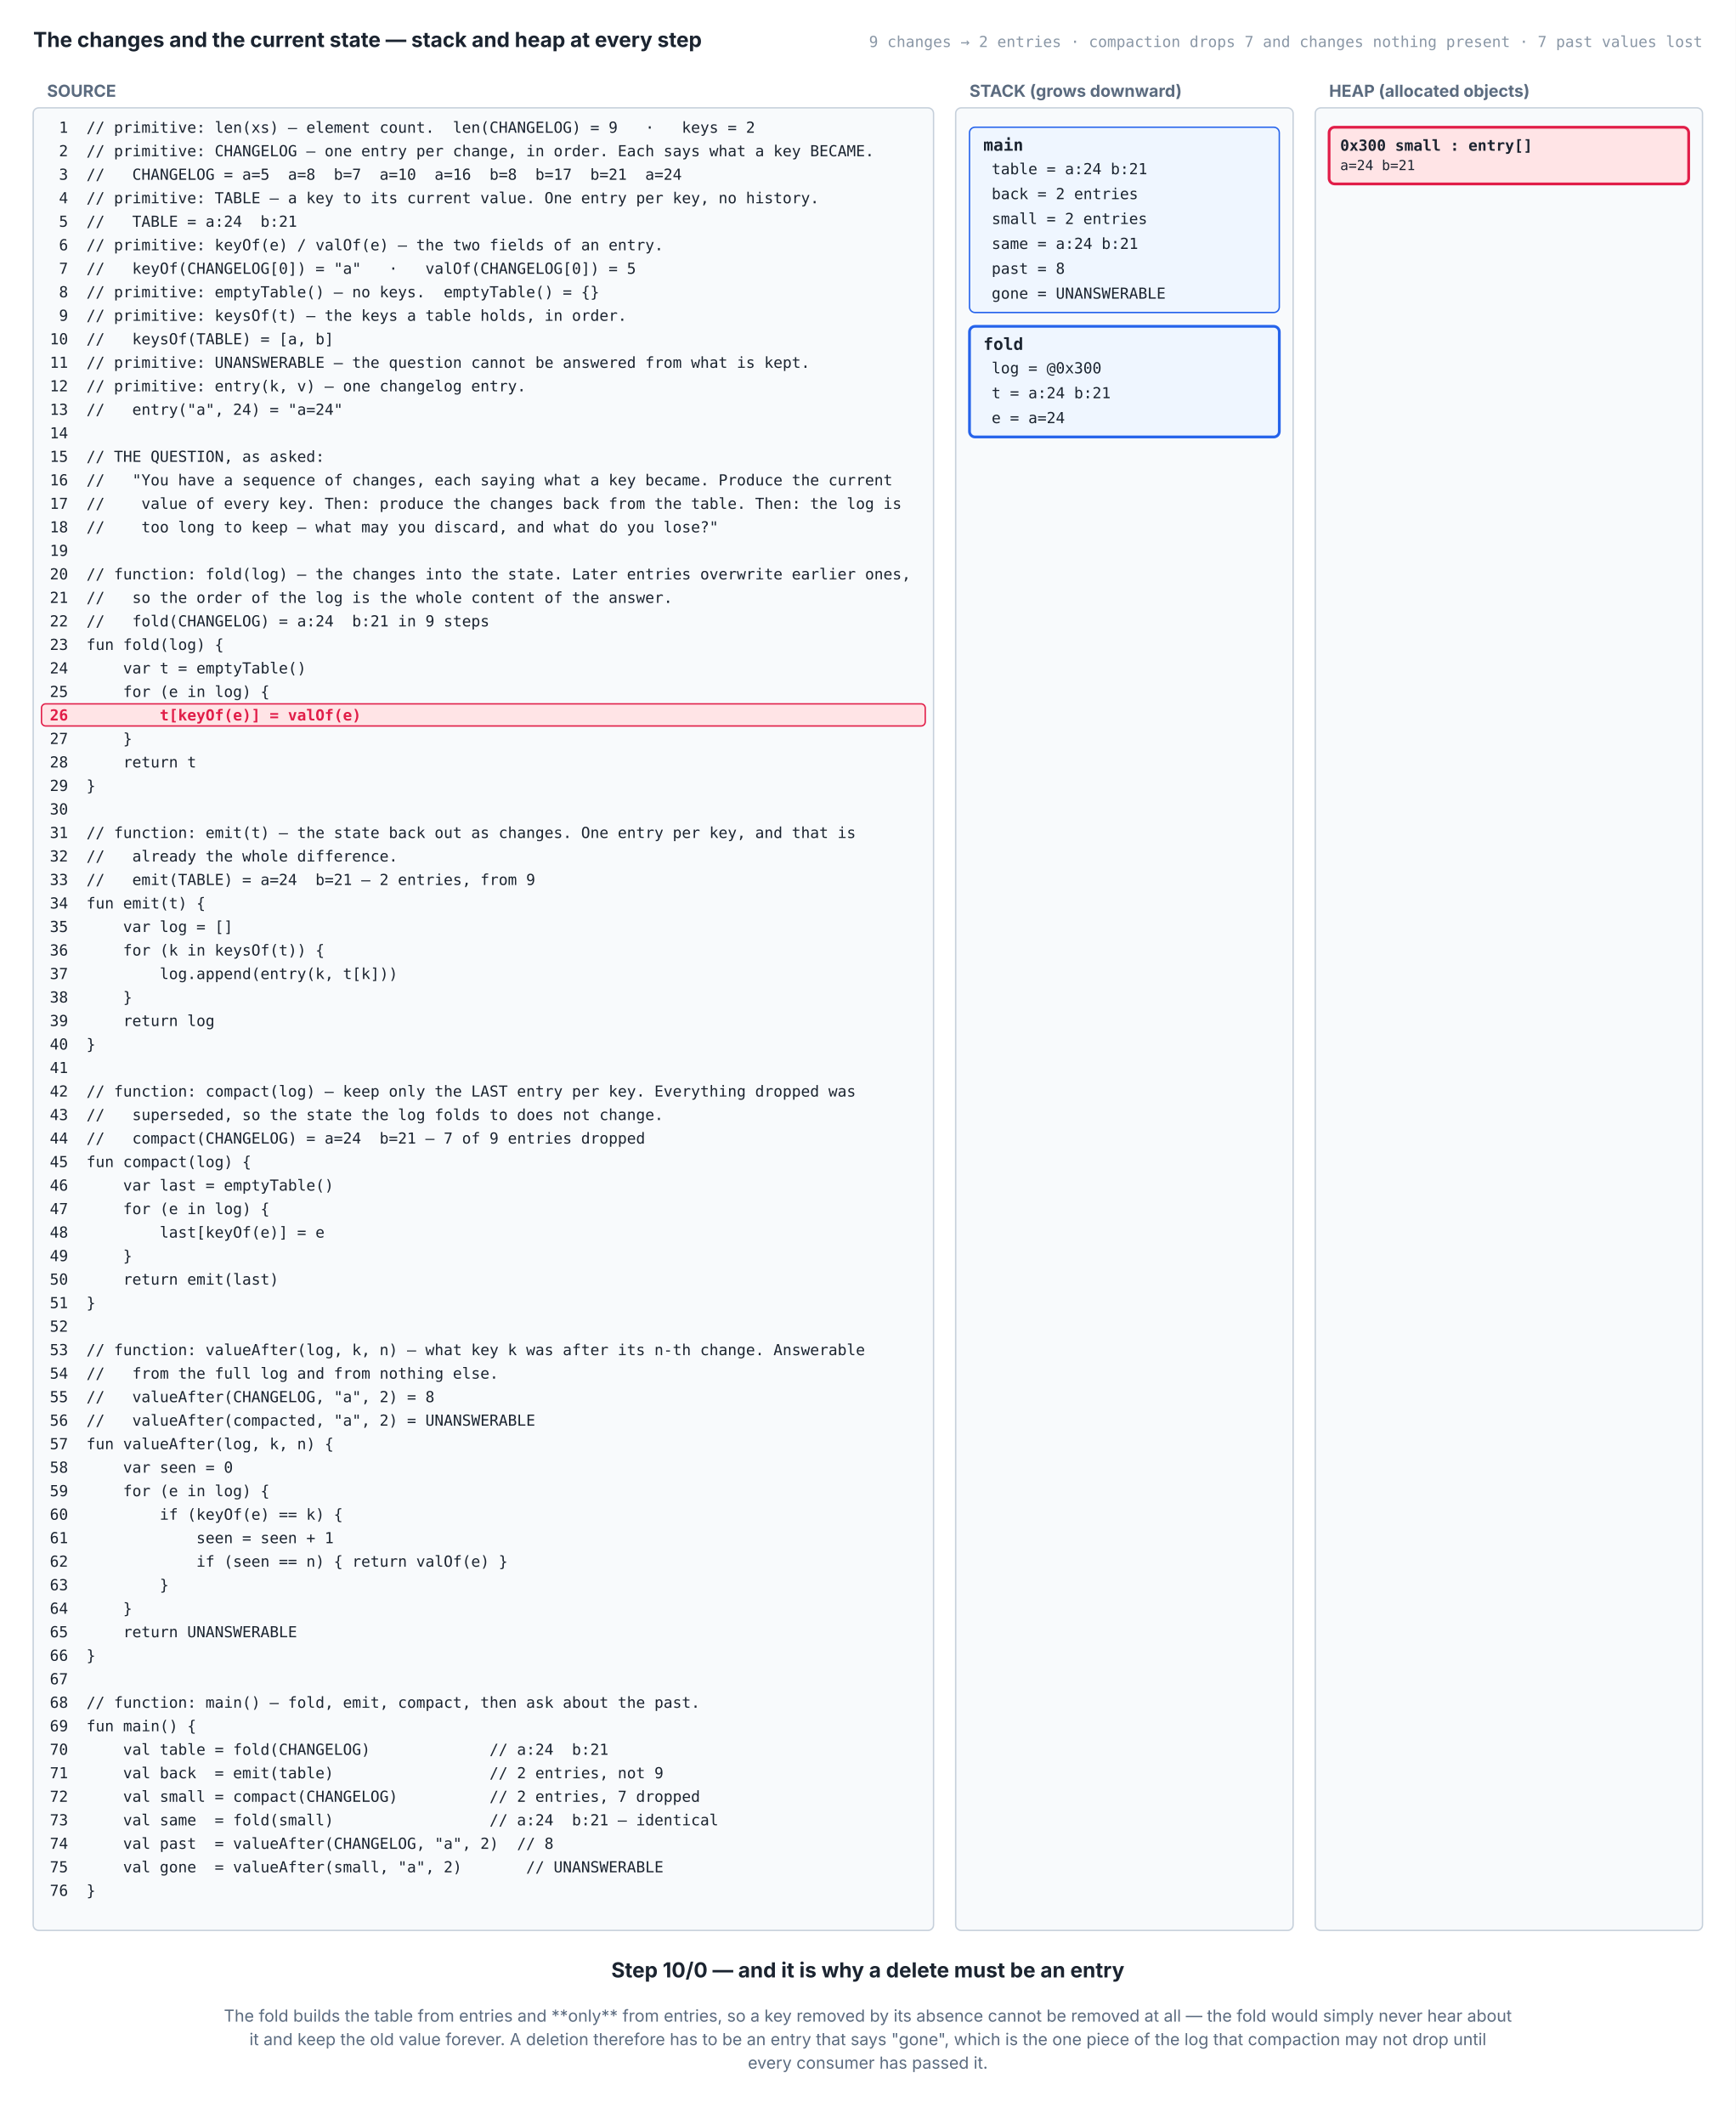
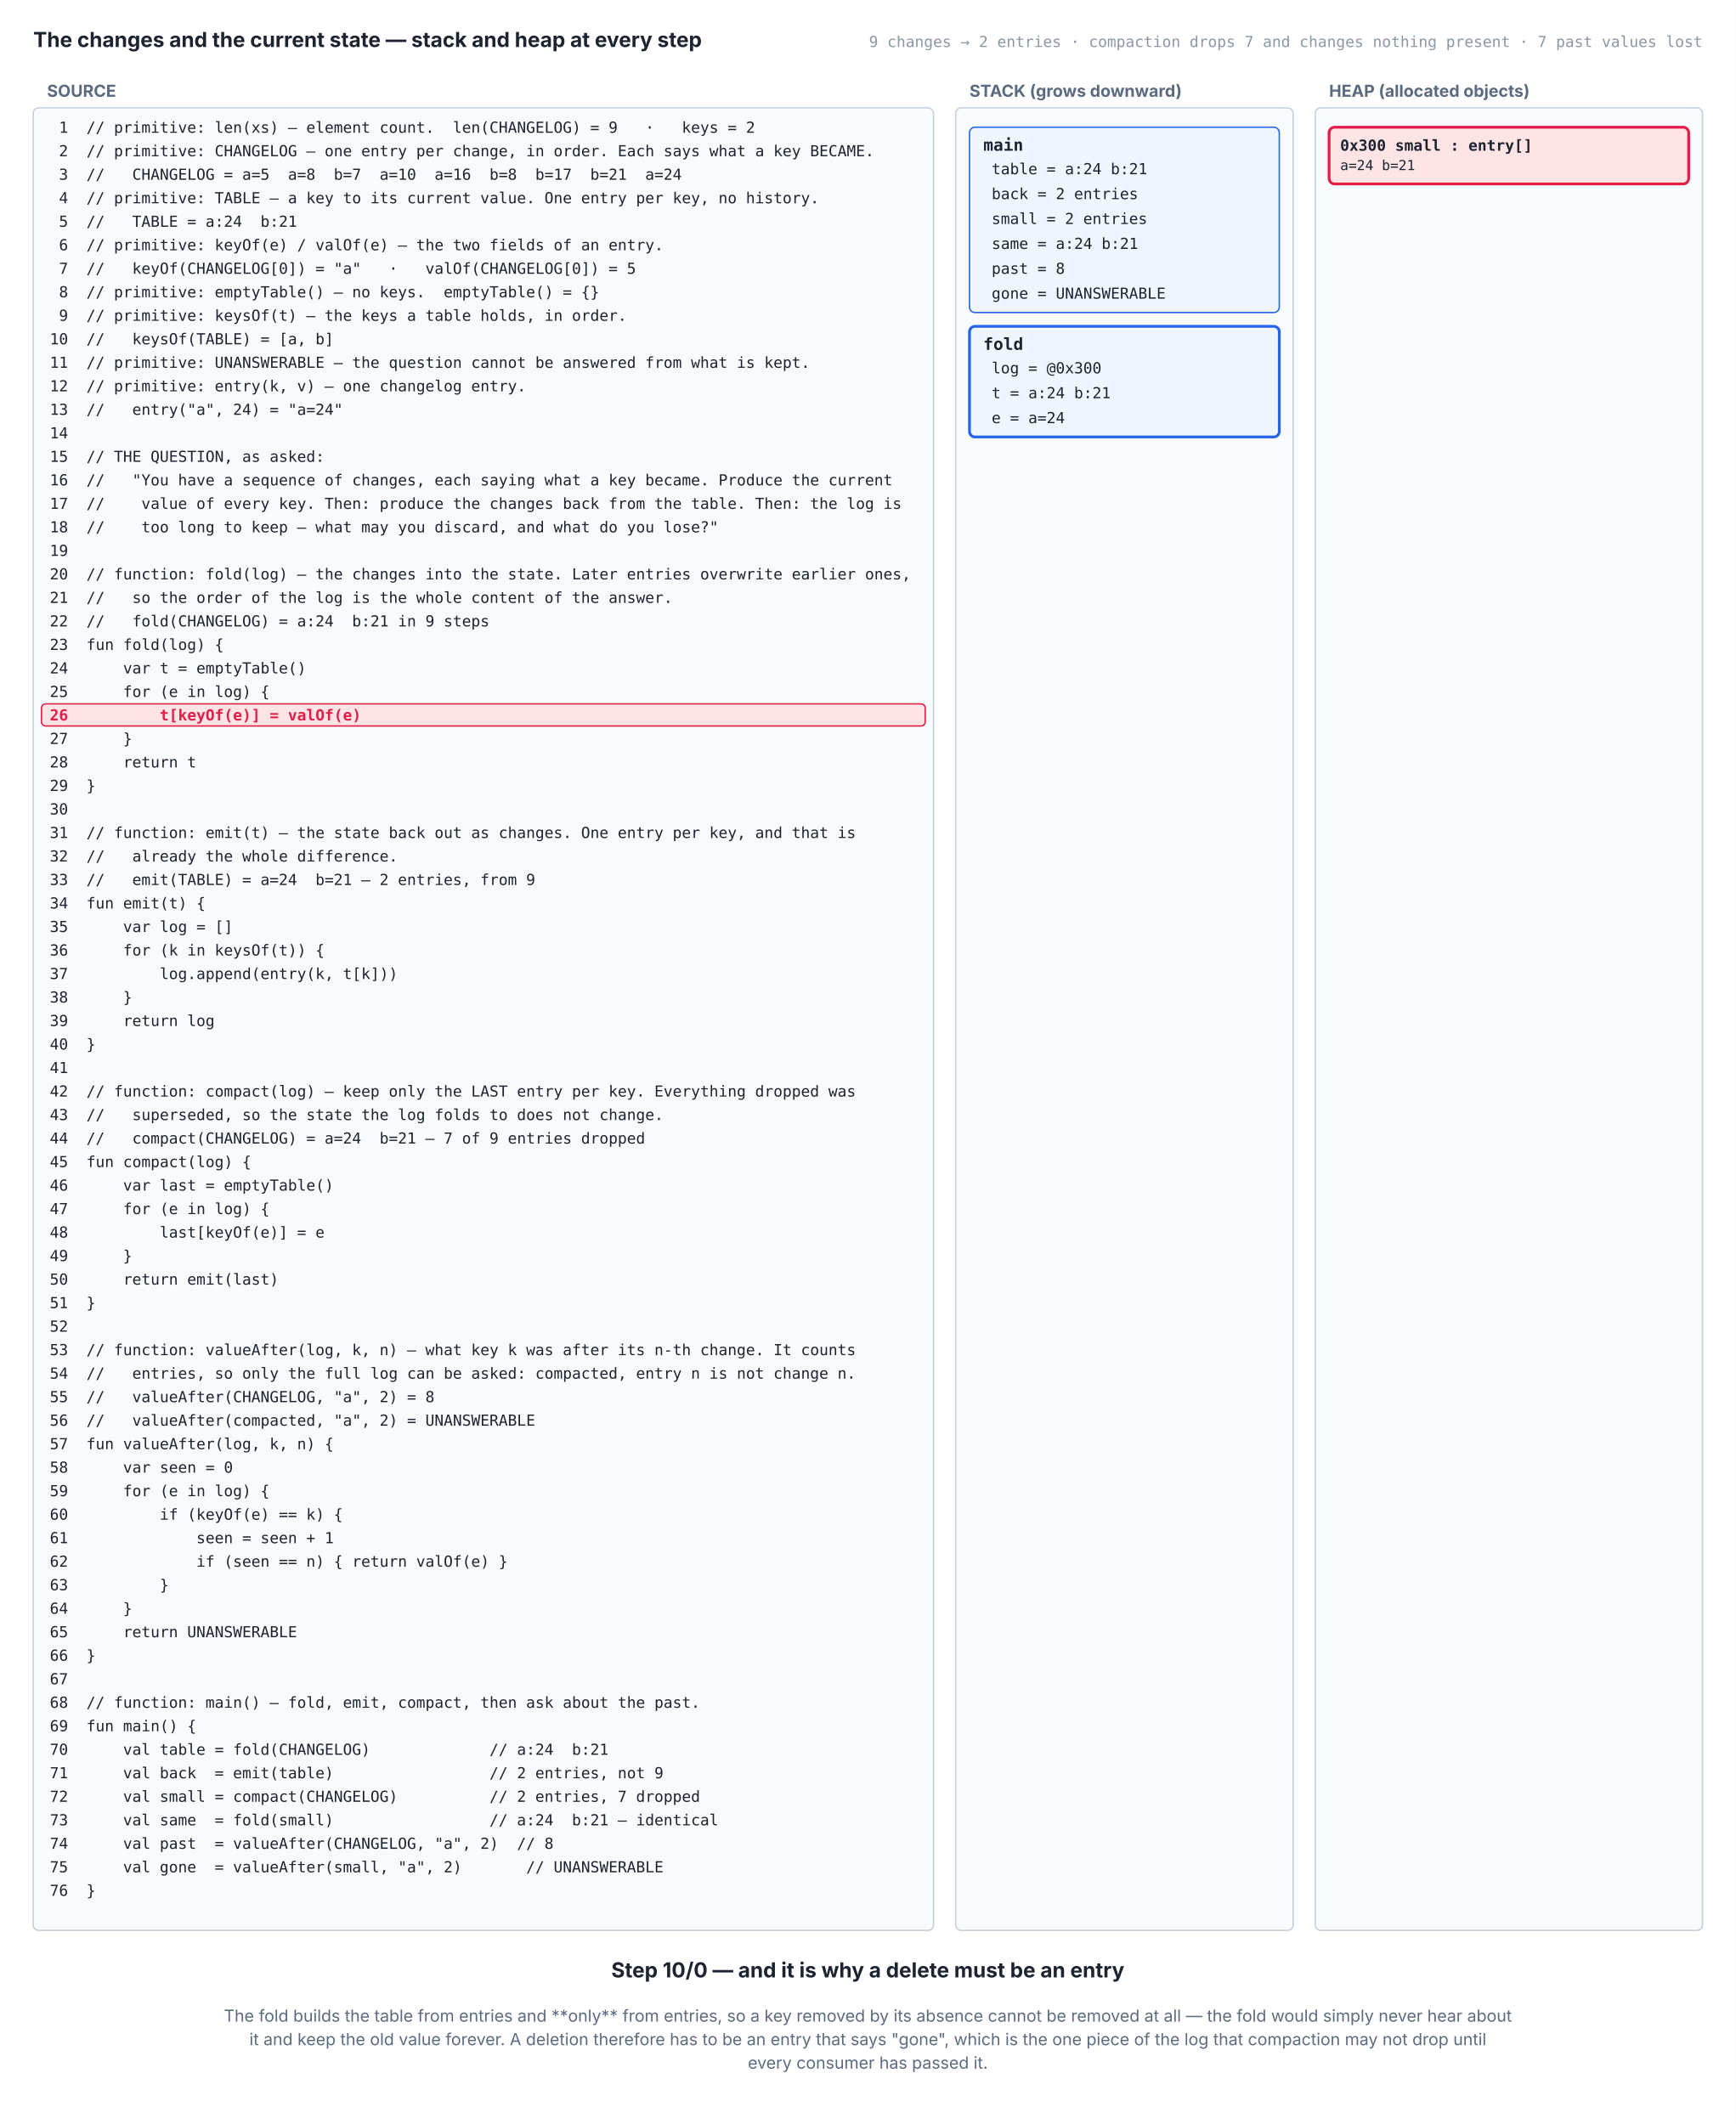
<svg xmlns="http://www.w3.org/2000/svg" viewBox="0 0 1255 1536" width="1255" height="1536" role="img" aria-label="and it is why a delete must be an entry">
  <rect width="1255" height="1536" fill="#ffffff" />
  <text x="24" y="34" font-family="system-ui,-apple-system,Segoe UI,sans-serif" font-size="15" font-weight="700" fill="#1b2430" text-anchor="start">The changes and the current state — stack and heap at every step</text>
  <text x="1231" y="34" font-family="ui-monospace,SFMono-Regular,Menlo,Consolas,monospace" font-size="11" font-weight="400" fill="#8a97a6" text-anchor="end">9 changes → 2 entries · compaction drops 7 and changes nothing present · 7 past values lost</text>
  <rect x="24" y="78" width="651" height="1318" rx="4" fill="#f8fafc" stroke="#c6d0db" stroke-width="1" />
  <text x="34" y="70" font-family="system-ui,-apple-system,Segoe UI,sans-serif" font-size="12" font-weight="700" fill="#5b6b7f" text-anchor="start">SOURCE</text>
  <text x="36" y="96" font-family="ui-monospace,SFMono-Regular,Menlo,Consolas,monospace" font-size="11" font-weight="400" fill="#1b2430" text-anchor="start" xml:space="preserve"> 1  // primitive: len(xs) — element count.  len(CHANGELOG) = 9   ·   keys = 2</text>
  <text x="36" y="113" font-family="ui-monospace,SFMono-Regular,Menlo,Consolas,monospace" font-size="11" font-weight="400" fill="#1b2430" text-anchor="start" xml:space="preserve"> 2  // primitive: CHANGELOG — one entry per change, in order. Each says what a key BECAME.</text>
  <text x="36" y="130" font-family="ui-monospace,SFMono-Regular,Menlo,Consolas,monospace" font-size="11" font-weight="400" fill="#1b2430" text-anchor="start" xml:space="preserve"> 3  //   CHANGELOG = a=5  a=8  b=7  a=10  a=16  b=8  b=17  b=21  a=24</text>
  <text x="36" y="147" font-family="ui-monospace,SFMono-Regular,Menlo,Consolas,monospace" font-size="11" font-weight="400" fill="#1b2430" text-anchor="start" xml:space="preserve"> 4  // primitive: TABLE — a key to its current value. One entry per key, no history.</text>
  <text x="36" y="164" font-family="ui-monospace,SFMono-Regular,Menlo,Consolas,monospace" font-size="11" font-weight="400" fill="#1b2430" text-anchor="start" xml:space="preserve"> 5  //   TABLE = a:24  b:21</text>
  <text x="36" y="181" font-family="ui-monospace,SFMono-Regular,Menlo,Consolas,monospace" font-size="11" font-weight="400" fill="#1b2430" text-anchor="start" xml:space="preserve"> 6  // primitive: keyOf(e) / valOf(e) — the two fields of an entry.</text>
  <text x="36" y="198" font-family="ui-monospace,SFMono-Regular,Menlo,Consolas,monospace" font-size="11" font-weight="400" fill="#1b2430" text-anchor="start" xml:space="preserve"> 7  //   keyOf(CHANGELOG[0]) = "a"   ·   valOf(CHANGELOG[0]) = 5</text>
  <text x="36" y="215" font-family="ui-monospace,SFMono-Regular,Menlo,Consolas,monospace" font-size="11" font-weight="400" fill="#1b2430" text-anchor="start" xml:space="preserve"> 8  // primitive: emptyTable() — no keys.  emptyTable() = {}</text>
  <text x="36" y="232" font-family="ui-monospace,SFMono-Regular,Menlo,Consolas,monospace" font-size="11" font-weight="400" fill="#1b2430" text-anchor="start" xml:space="preserve"> 9  // primitive: keysOf(t) — the keys a table holds, in order.</text>
  <text x="36" y="249" font-family="ui-monospace,SFMono-Regular,Menlo,Consolas,monospace" font-size="11" font-weight="400" fill="#1b2430" text-anchor="start" xml:space="preserve">10  //   keysOf(TABLE) = [a, b]</text>
  <text x="36" y="266" font-family="ui-monospace,SFMono-Regular,Menlo,Consolas,monospace" font-size="11" font-weight="400" fill="#1b2430" text-anchor="start" xml:space="preserve">11  // primitive: UNANSWERABLE — the question cannot be answered from what is kept.</text>
  <text x="36" y="283" font-family="ui-monospace,SFMono-Regular,Menlo,Consolas,monospace" font-size="11" font-weight="400" fill="#1b2430" text-anchor="start" xml:space="preserve">12  // primitive: entry(k, v) — one changelog entry.</text>
  <text x="36" y="300" font-family="ui-monospace,SFMono-Regular,Menlo,Consolas,monospace" font-size="11" font-weight="400" fill="#1b2430" text-anchor="start" xml:space="preserve">13  //   entry("a", 24) = "a=24"</text>
  <text x="36" y="317" font-family="ui-monospace,SFMono-Regular,Menlo,Consolas,monospace" font-size="11" font-weight="400" fill="#1b2430" text-anchor="start" xml:space="preserve">14  </text>
  <text x="36" y="334" font-family="ui-monospace,SFMono-Regular,Menlo,Consolas,monospace" font-size="11" font-weight="400" fill="#1b2430" text-anchor="start" xml:space="preserve">15  // THE QUESTION, as asked:</text>
  <text x="36" y="351" font-family="ui-monospace,SFMono-Regular,Menlo,Consolas,monospace" font-size="11" font-weight="400" fill="#1b2430" text-anchor="start" xml:space="preserve">16  //   "You have a sequence of changes, each saying what a key became. Produce the current</text>
  <text x="36" y="368" font-family="ui-monospace,SFMono-Regular,Menlo,Consolas,monospace" font-size="11" font-weight="400" fill="#1b2430" text-anchor="start" xml:space="preserve">17  //    value of every key. Then: produce the changes back from the table. Then: the log is</text>
  <text x="36" y="385" font-family="ui-monospace,SFMono-Regular,Menlo,Consolas,monospace" font-size="11" font-weight="400" fill="#1b2430" text-anchor="start" xml:space="preserve">18  //    too long to keep — what may you discard, and what do you lose?"</text>
  <text x="36" y="402" font-family="ui-monospace,SFMono-Regular,Menlo,Consolas,monospace" font-size="11" font-weight="400" fill="#1b2430" text-anchor="start" xml:space="preserve">19  </text>
  <text x="36" y="419" font-family="ui-monospace,SFMono-Regular,Menlo,Consolas,monospace" font-size="11" font-weight="400" fill="#1b2430" text-anchor="start" xml:space="preserve">20  // function: fold(log) — the changes into the state. Later entries overwrite earlier ones,</text>
  <text x="36" y="436" font-family="ui-monospace,SFMono-Regular,Menlo,Consolas,monospace" font-size="11" font-weight="400" fill="#1b2430" text-anchor="start" xml:space="preserve">21  //   so the order of the log is the whole content of the answer.</text>
  <text x="36" y="453" font-family="ui-monospace,SFMono-Regular,Menlo,Consolas,monospace" font-size="11" font-weight="400" fill="#1b2430" text-anchor="start" xml:space="preserve">22  //   fold(CHANGELOG) = a:24  b:21 in 9 steps</text>
  <text x="36" y="470" font-family="ui-monospace,SFMono-Regular,Menlo,Consolas,monospace" font-size="11" font-weight="400" fill="#1b2430" text-anchor="start" xml:space="preserve">23  fun fold(log) {</text>
  <text x="36" y="487" font-family="ui-monospace,SFMono-Regular,Menlo,Consolas,monospace" font-size="11" font-weight="400" fill="#1b2430" text-anchor="start" xml:space="preserve">24      var t = emptyTable()</text>
  <text x="36" y="504" font-family="ui-monospace,SFMono-Regular,Menlo,Consolas,monospace" font-size="11" font-weight="400" fill="#1b2430" text-anchor="start" xml:space="preserve">25      for (e in log) {</text>
  <rect x="30" y="509" width="639" height="16" rx="3" fill="#ffe4e6" stroke="#e11d48" stroke-width="1" />
  <text x="36" y="521" font-family="ui-monospace,SFMono-Regular,Menlo,Consolas,monospace" font-size="11" font-weight="700" fill="#e11d48" text-anchor="start" xml:space="preserve">26          t[keyOf(e)] = valOf(e)</text>
  <text x="36" y="538" font-family="ui-monospace,SFMono-Regular,Menlo,Consolas,monospace" font-size="11" font-weight="400" fill="#1b2430" text-anchor="start" xml:space="preserve">27      }</text>
  <text x="36" y="555" font-family="ui-monospace,SFMono-Regular,Menlo,Consolas,monospace" font-size="11" font-weight="400" fill="#1b2430" text-anchor="start" xml:space="preserve">28      return t</text>
  <text x="36" y="572" font-family="ui-monospace,SFMono-Regular,Menlo,Consolas,monospace" font-size="11" font-weight="400" fill="#1b2430" text-anchor="start" xml:space="preserve">29  }</text>
  <text x="36" y="589" font-family="ui-monospace,SFMono-Regular,Menlo,Consolas,monospace" font-size="11" font-weight="400" fill="#1b2430" text-anchor="start" xml:space="preserve">30  </text>
  <text x="36" y="606" font-family="ui-monospace,SFMono-Regular,Menlo,Consolas,monospace" font-size="11" font-weight="400" fill="#1b2430" text-anchor="start" xml:space="preserve">31  // function: emit(t) — the state back out as changes. One entry per key, and that is</text>
  <text x="36" y="623" font-family="ui-monospace,SFMono-Regular,Menlo,Consolas,monospace" font-size="11" font-weight="400" fill="#1b2430" text-anchor="start" xml:space="preserve">32  //   already the whole difference.</text>
  <text x="36" y="640" font-family="ui-monospace,SFMono-Regular,Menlo,Consolas,monospace" font-size="11" font-weight="400" fill="#1b2430" text-anchor="start" xml:space="preserve">33  //   emit(TABLE) = a=24  b=21 — 2 entries, from 9</text>
  <text x="36" y="657" font-family="ui-monospace,SFMono-Regular,Menlo,Consolas,monospace" font-size="11" font-weight="400" fill="#1b2430" text-anchor="start" xml:space="preserve">34  fun emit(t) {</text>
  <text x="36" y="674" font-family="ui-monospace,SFMono-Regular,Menlo,Consolas,monospace" font-size="11" font-weight="400" fill="#1b2430" text-anchor="start" xml:space="preserve">35      var log = []</text>
  <text x="36" y="691" font-family="ui-monospace,SFMono-Regular,Menlo,Consolas,monospace" font-size="11" font-weight="400" fill="#1b2430" text-anchor="start" xml:space="preserve">36      for (k in keysOf(t)) {</text>
  <text x="36" y="708" font-family="ui-monospace,SFMono-Regular,Menlo,Consolas,monospace" font-size="11" font-weight="400" fill="#1b2430" text-anchor="start" xml:space="preserve">37          log.append(entry(k, t[k]))</text>
  <text x="36" y="725" font-family="ui-monospace,SFMono-Regular,Menlo,Consolas,monospace" font-size="11" font-weight="400" fill="#1b2430" text-anchor="start" xml:space="preserve">38      }</text>
  <text x="36" y="742" font-family="ui-monospace,SFMono-Regular,Menlo,Consolas,monospace" font-size="11" font-weight="400" fill="#1b2430" text-anchor="start" xml:space="preserve">39      return log</text>
  <text x="36" y="759" font-family="ui-monospace,SFMono-Regular,Menlo,Consolas,monospace" font-size="11" font-weight="400" fill="#1b2430" text-anchor="start" xml:space="preserve">40  }</text>
  <text x="36" y="776" font-family="ui-monospace,SFMono-Regular,Menlo,Consolas,monospace" font-size="11" font-weight="400" fill="#1b2430" text-anchor="start" xml:space="preserve">41  </text>
  <text x="36" y="793" font-family="ui-monospace,SFMono-Regular,Menlo,Consolas,monospace" font-size="11" font-weight="400" fill="#1b2430" text-anchor="start" xml:space="preserve">42  // function: compact(log) — keep only the LAST entry per key. Everything dropped was</text>
  <text x="36" y="810" font-family="ui-monospace,SFMono-Regular,Menlo,Consolas,monospace" font-size="11" font-weight="400" fill="#1b2430" text-anchor="start" xml:space="preserve">43  //   superseded, so the state the log folds to does not change.</text>
  <text x="36" y="827" font-family="ui-monospace,SFMono-Regular,Menlo,Consolas,monospace" font-size="11" font-weight="400" fill="#1b2430" text-anchor="start" xml:space="preserve">44  //   compact(CHANGELOG) = a=24  b=21 — 7 of 9 entries dropped</text>
  <text x="36" y="844" font-family="ui-monospace,SFMono-Regular,Menlo,Consolas,monospace" font-size="11" font-weight="400" fill="#1b2430" text-anchor="start" xml:space="preserve">45  fun compact(log) {</text>
  <text x="36" y="861" font-family="ui-monospace,SFMono-Regular,Menlo,Consolas,monospace" font-size="11" font-weight="400" fill="#1b2430" text-anchor="start" xml:space="preserve">46      var last = emptyTable()</text>
  <text x="36" y="878" font-family="ui-monospace,SFMono-Regular,Menlo,Consolas,monospace" font-size="11" font-weight="400" fill="#1b2430" text-anchor="start" xml:space="preserve">47      for (e in log) {</text>
  <text x="36" y="895" font-family="ui-monospace,SFMono-Regular,Menlo,Consolas,monospace" font-size="11" font-weight="400" fill="#1b2430" text-anchor="start" xml:space="preserve">48          last[keyOf(e)] = e</text>
  <text x="36" y="912" font-family="ui-monospace,SFMono-Regular,Menlo,Consolas,monospace" font-size="11" font-weight="400" fill="#1b2430" text-anchor="start" xml:space="preserve">49      }</text>
  <text x="36" y="929" font-family="ui-monospace,SFMono-Regular,Menlo,Consolas,monospace" font-size="11" font-weight="400" fill="#1b2430" text-anchor="start" xml:space="preserve">50      return emit(last)</text>
  <text x="36" y="946" font-family="ui-monospace,SFMono-Regular,Menlo,Consolas,monospace" font-size="11" font-weight="400" fill="#1b2430" text-anchor="start" xml:space="preserve">51  }</text>
  <text x="36" y="963" font-family="ui-monospace,SFMono-Regular,Menlo,Consolas,monospace" font-size="11" font-weight="400" fill="#1b2430" text-anchor="start" xml:space="preserve">52  </text>
-   <text x="36" y="980" font-family="ui-monospace,SFMono-Regular,Menlo,Consolas,monospace" font-size="11" font-weight="400" fill="#1b2430" text-anchor="start" xml:space="preserve">53  // function: valueAfter(log, k, n) — what key k was after its n-th change. Answerable</text>
-   <text x="36" y="997" font-family="ui-monospace,SFMono-Regular,Menlo,Consolas,monospace" font-size="11" font-weight="400" fill="#1b2430" text-anchor="start" xml:space="preserve">54  //   from the full log and from nothing else.</text>
+   <text x="36" y="980" font-family="ui-monospace,SFMono-Regular,Menlo,Consolas,monospace" font-size="11" font-weight="400" fill="#1b2430" text-anchor="start" xml:space="preserve">53  // function: valueAfter(log, k, n) — what key k was after its n-th change. It counts</text>
+   <text x="36" y="997" font-family="ui-monospace,SFMono-Regular,Menlo,Consolas,monospace" font-size="11" font-weight="400" fill="#1b2430" text-anchor="start" xml:space="preserve">54  //   entries, so only the full log can be asked: compacted, entry n is not change n.</text>
  <text x="36" y="1014" font-family="ui-monospace,SFMono-Regular,Menlo,Consolas,monospace" font-size="11" font-weight="400" fill="#1b2430" text-anchor="start" xml:space="preserve">55  //   valueAfter(CHANGELOG, "a", 2) = 8</text>
  <text x="36" y="1031" font-family="ui-monospace,SFMono-Regular,Menlo,Consolas,monospace" font-size="11" font-weight="400" fill="#1b2430" text-anchor="start" xml:space="preserve">56  //   valueAfter(compacted, "a", 2) = UNANSWERABLE</text>
  <text x="36" y="1048" font-family="ui-monospace,SFMono-Regular,Menlo,Consolas,monospace" font-size="11" font-weight="400" fill="#1b2430" text-anchor="start" xml:space="preserve">57  fun valueAfter(log, k, n) {</text>
  <text x="36" y="1065" font-family="ui-monospace,SFMono-Regular,Menlo,Consolas,monospace" font-size="11" font-weight="400" fill="#1b2430" text-anchor="start" xml:space="preserve">58      var seen = 0</text>
  <text x="36" y="1082" font-family="ui-monospace,SFMono-Regular,Menlo,Consolas,monospace" font-size="11" font-weight="400" fill="#1b2430" text-anchor="start" xml:space="preserve">59      for (e in log) {</text>
  <text x="36" y="1099" font-family="ui-monospace,SFMono-Regular,Menlo,Consolas,monospace" font-size="11" font-weight="400" fill="#1b2430" text-anchor="start" xml:space="preserve">60          if (keyOf(e) == k) {</text>
  <text x="36" y="1116" font-family="ui-monospace,SFMono-Regular,Menlo,Consolas,monospace" font-size="11" font-weight="400" fill="#1b2430" text-anchor="start" xml:space="preserve">61              seen = seen + 1</text>
  <text x="36" y="1133" font-family="ui-monospace,SFMono-Regular,Menlo,Consolas,monospace" font-size="11" font-weight="400" fill="#1b2430" text-anchor="start" xml:space="preserve">62              if (seen == n) { return valOf(e) }</text>
  <text x="36" y="1150" font-family="ui-monospace,SFMono-Regular,Menlo,Consolas,monospace" font-size="11" font-weight="400" fill="#1b2430" text-anchor="start" xml:space="preserve">63          }</text>
  <text x="36" y="1167" font-family="ui-monospace,SFMono-Regular,Menlo,Consolas,monospace" font-size="11" font-weight="400" fill="#1b2430" text-anchor="start" xml:space="preserve">64      }</text>
  <text x="36" y="1184" font-family="ui-monospace,SFMono-Regular,Menlo,Consolas,monospace" font-size="11" font-weight="400" fill="#1b2430" text-anchor="start" xml:space="preserve">65      return UNANSWERABLE</text>
  <text x="36" y="1201" font-family="ui-monospace,SFMono-Regular,Menlo,Consolas,monospace" font-size="11" font-weight="400" fill="#1b2430" text-anchor="start" xml:space="preserve">66  }</text>
  <text x="36" y="1218" font-family="ui-monospace,SFMono-Regular,Menlo,Consolas,monospace" font-size="11" font-weight="400" fill="#1b2430" text-anchor="start" xml:space="preserve">67  </text>
  <text x="36" y="1235" font-family="ui-monospace,SFMono-Regular,Menlo,Consolas,monospace" font-size="11" font-weight="400" fill="#1b2430" text-anchor="start" xml:space="preserve">68  // function: main() — fold, emit, compact, then ask about the past.</text>
  <text x="36" y="1252" font-family="ui-monospace,SFMono-Regular,Menlo,Consolas,monospace" font-size="11" font-weight="400" fill="#1b2430" text-anchor="start" xml:space="preserve">69  fun main() {</text>
  <text x="36" y="1269" font-family="ui-monospace,SFMono-Regular,Menlo,Consolas,monospace" font-size="11" font-weight="400" fill="#1b2430" text-anchor="start" xml:space="preserve">70      val table = fold(CHANGELOG)             // a:24  b:21</text>
  <text x="36" y="1286" font-family="ui-monospace,SFMono-Regular,Menlo,Consolas,monospace" font-size="11" font-weight="400" fill="#1b2430" text-anchor="start" xml:space="preserve">71      val back  = emit(table)                 // 2 entries, not 9</text>
  <text x="36" y="1303" font-family="ui-monospace,SFMono-Regular,Menlo,Consolas,monospace" font-size="11" font-weight="400" fill="#1b2430" text-anchor="start" xml:space="preserve">72      val small = compact(CHANGELOG)          // 2 entries, 7 dropped</text>
  <text x="36" y="1320" font-family="ui-monospace,SFMono-Regular,Menlo,Consolas,monospace" font-size="11" font-weight="400" fill="#1b2430" text-anchor="start" xml:space="preserve">73      val same  = fold(small)                 // a:24  b:21 — identical</text>
  <text x="36" y="1337" font-family="ui-monospace,SFMono-Regular,Menlo,Consolas,monospace" font-size="11" font-weight="400" fill="#1b2430" text-anchor="start" xml:space="preserve">74      val past  = valueAfter(CHANGELOG, "a", 2)  // 8</text>
  <text x="36" y="1354" font-family="ui-monospace,SFMono-Regular,Menlo,Consolas,monospace" font-size="11" font-weight="400" fill="#1b2430" text-anchor="start" xml:space="preserve">75      val gone  = valueAfter(small, "a", 2)       // UNANSWERABLE</text>
  <text x="36" y="1371" font-family="ui-monospace,SFMono-Regular,Menlo,Consolas,monospace" font-size="11" font-weight="400" fill="#1b2430" text-anchor="start" xml:space="preserve">76  }</text>
  <rect x="691" y="78" width="244" height="1318" rx="4" fill="#f8fafc" stroke="#c6d0db" stroke-width="1" />
  <text x="701" y="70" font-family="system-ui,-apple-system,Segoe UI,sans-serif" font-size="12" font-weight="700" fill="#5b6b7f" text-anchor="start">STACK  (grows downward)</text>
  <rect x="701" y="92" width="224" height="134" rx="4" fill="#eff6ff" stroke="#2563eb" stroke-width="1" />
  <text x="711" y="109" font-family="ui-monospace,SFMono-Regular,Menlo,Consolas,monospace" font-size="12" font-weight="700" fill="#1b2430" text-anchor="start">main</text>
  <text x="717" y="126" font-family="ui-monospace,SFMono-Regular,Menlo,Consolas,monospace" font-size="11" font-weight="400" fill="#1b2430" text-anchor="start">table = a:24  b:21</text>
  <text x="717" y="144" font-family="ui-monospace,SFMono-Regular,Menlo,Consolas,monospace" font-size="11" font-weight="400" fill="#1b2430" text-anchor="start">back = 2 entries</text>
  <text x="717" y="162" font-family="ui-monospace,SFMono-Regular,Menlo,Consolas,monospace" font-size="11" font-weight="400" fill="#1b2430" text-anchor="start">small = 2 entries</text>
  <text x="717" y="180" font-family="ui-monospace,SFMono-Regular,Menlo,Consolas,monospace" font-size="11" font-weight="400" fill="#1b2430" text-anchor="start">same = a:24  b:21</text>
  <text x="717" y="198" font-family="ui-monospace,SFMono-Regular,Menlo,Consolas,monospace" font-size="11" font-weight="400" fill="#1b2430" text-anchor="start">past = 8</text>
  <text x="717" y="216" font-family="ui-monospace,SFMono-Regular,Menlo,Consolas,monospace" font-size="11" font-weight="400" fill="#1b2430" text-anchor="start">gone = UNANSWERABLE</text>
  <rect x="701" y="236" width="224" height="80" rx="4" fill="#eff6ff" stroke="#2563eb" stroke-width="2" />
  <text x="711" y="253" font-family="ui-monospace,SFMono-Regular,Menlo,Consolas,monospace" font-size="12" font-weight="700" fill="#1b2430" text-anchor="start">fold</text>
  <text x="717" y="270" font-family="ui-monospace,SFMono-Regular,Menlo,Consolas,monospace" font-size="11" font-weight="400" fill="#1b2430" text-anchor="start">log = @0x300</text>
  <text x="717" y="288" font-family="ui-monospace,SFMono-Regular,Menlo,Consolas,monospace" font-size="11" font-weight="400" fill="#1b2430" text-anchor="start">t = a:24  b:21</text>
  <text x="717" y="306" font-family="ui-monospace,SFMono-Regular,Menlo,Consolas,monospace" font-size="11" font-weight="400" fill="#1b2430" text-anchor="start">e = a=24</text>
  <rect x="951" y="78" width="280" height="1318" rx="4" fill="#f8fafc" stroke="#c6d0db" stroke-width="1" />
  <text x="961" y="70" font-family="system-ui,-apple-system,Segoe UI,sans-serif" font-size="12" font-weight="700" fill="#5b6b7f" text-anchor="start">HEAP  (allocated objects)</text>
  <rect x="961" y="92" width="260" height="41" rx="4" fill="#ffe4e6" stroke="#e11d48" stroke-width="2" />
  <text x="969" y="109" font-family="ui-monospace,SFMono-Regular,Menlo,Consolas,monospace" font-size="11" font-weight="700" fill="#1b2430" text-anchor="start">0x300  small : entry[]</text>
  <text x="969" y="123" font-family="ui-monospace,SFMono-Regular,Menlo,Consolas,monospace" font-size="10" font-weight="400" fill="#1b2430" text-anchor="start">a=24  b=21</text>
  <text x="627.5" y="1430" font-family="system-ui,-apple-system,Segoe UI,sans-serif" font-size="15" font-weight="700" fill="#1b2430" text-anchor="middle">Step 10/0 — and it is why a delete must be an entry</text>
  <text x="627.5" y="1462" font-family="system-ui,-apple-system,Segoe UI,sans-serif" font-size="12" font-weight="400" fill="#5b6b7f" text-anchor="middle">The fold builds the table from entries and **only** from entries, so a key removed by its absence cannot be removed at all — the fold would simply never hear about</text>
  <text x="627.5" y="1479" font-family="system-ui,-apple-system,Segoe UI,sans-serif" font-size="12" font-weight="400" fill="#5b6b7f" text-anchor="middle">it and keep the old value forever. A deletion therefore has to be an entry that says "gone", which is the one piece of the log that compaction may not drop until</text>
  <text x="627.5" y="1496" font-family="system-ui,-apple-system,Segoe UI,sans-serif" font-size="12" font-weight="400" fill="#5b6b7f" text-anchor="middle">every consumer has passed it.</text>
</svg>
